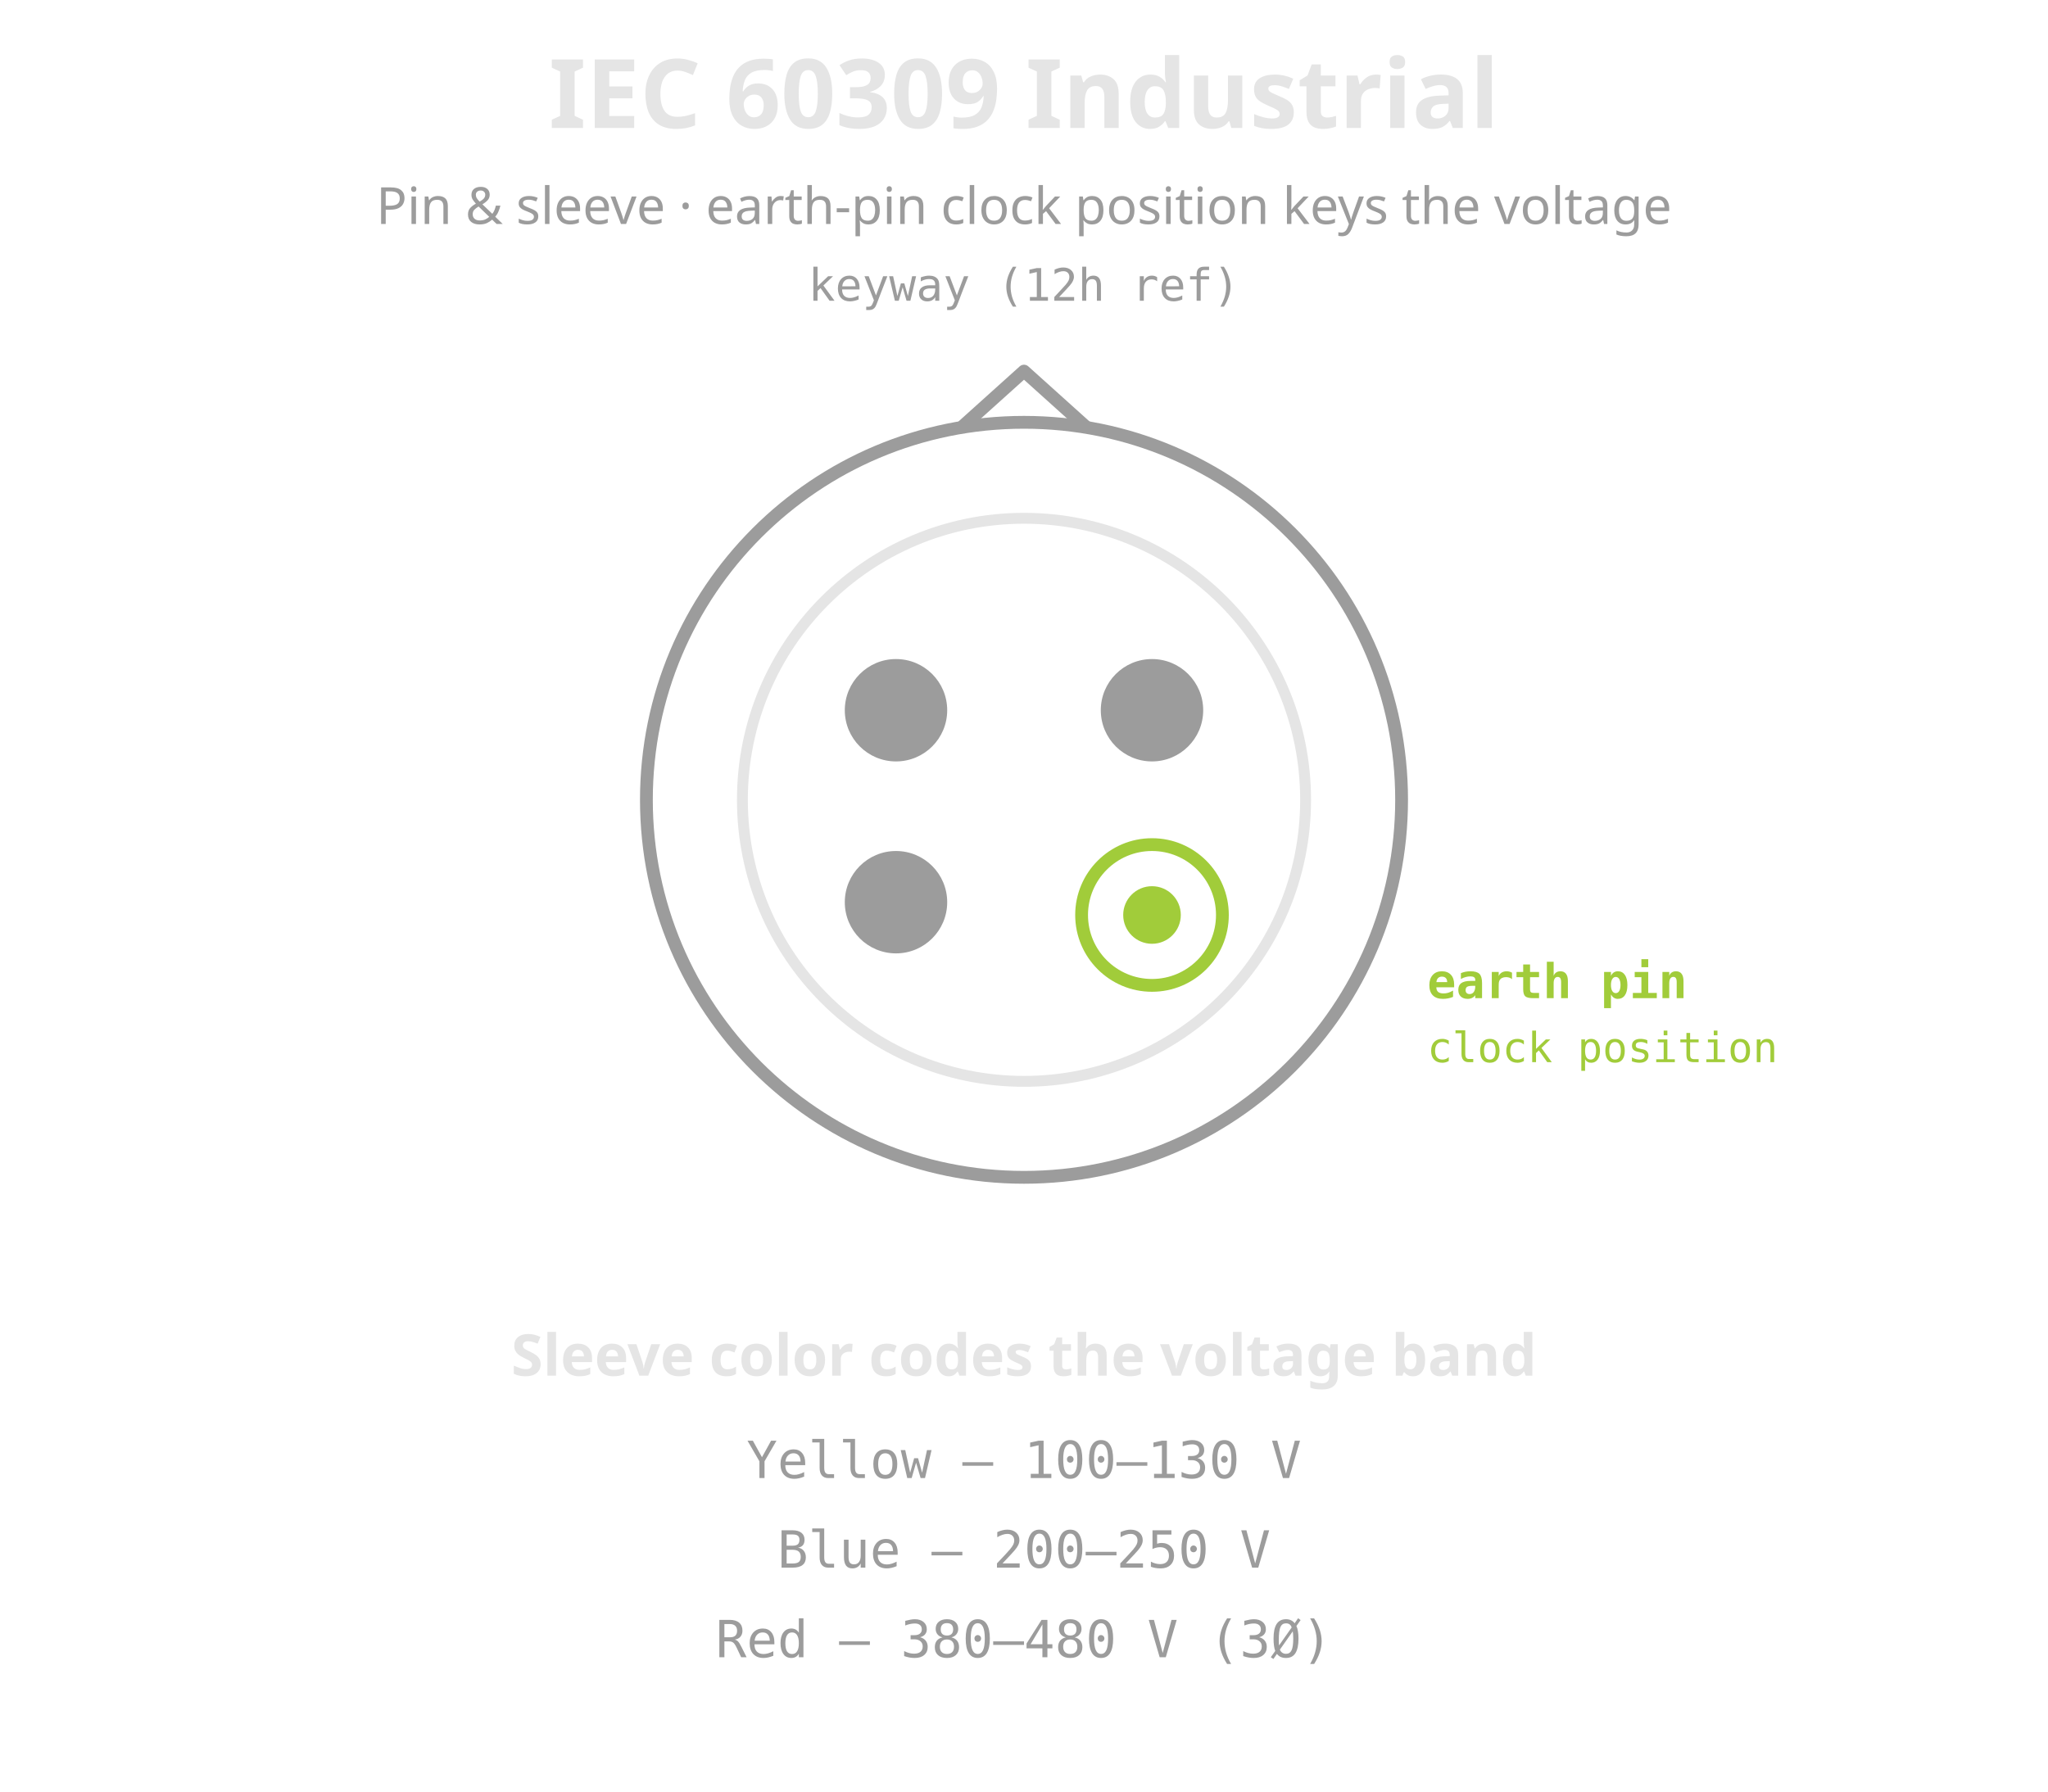
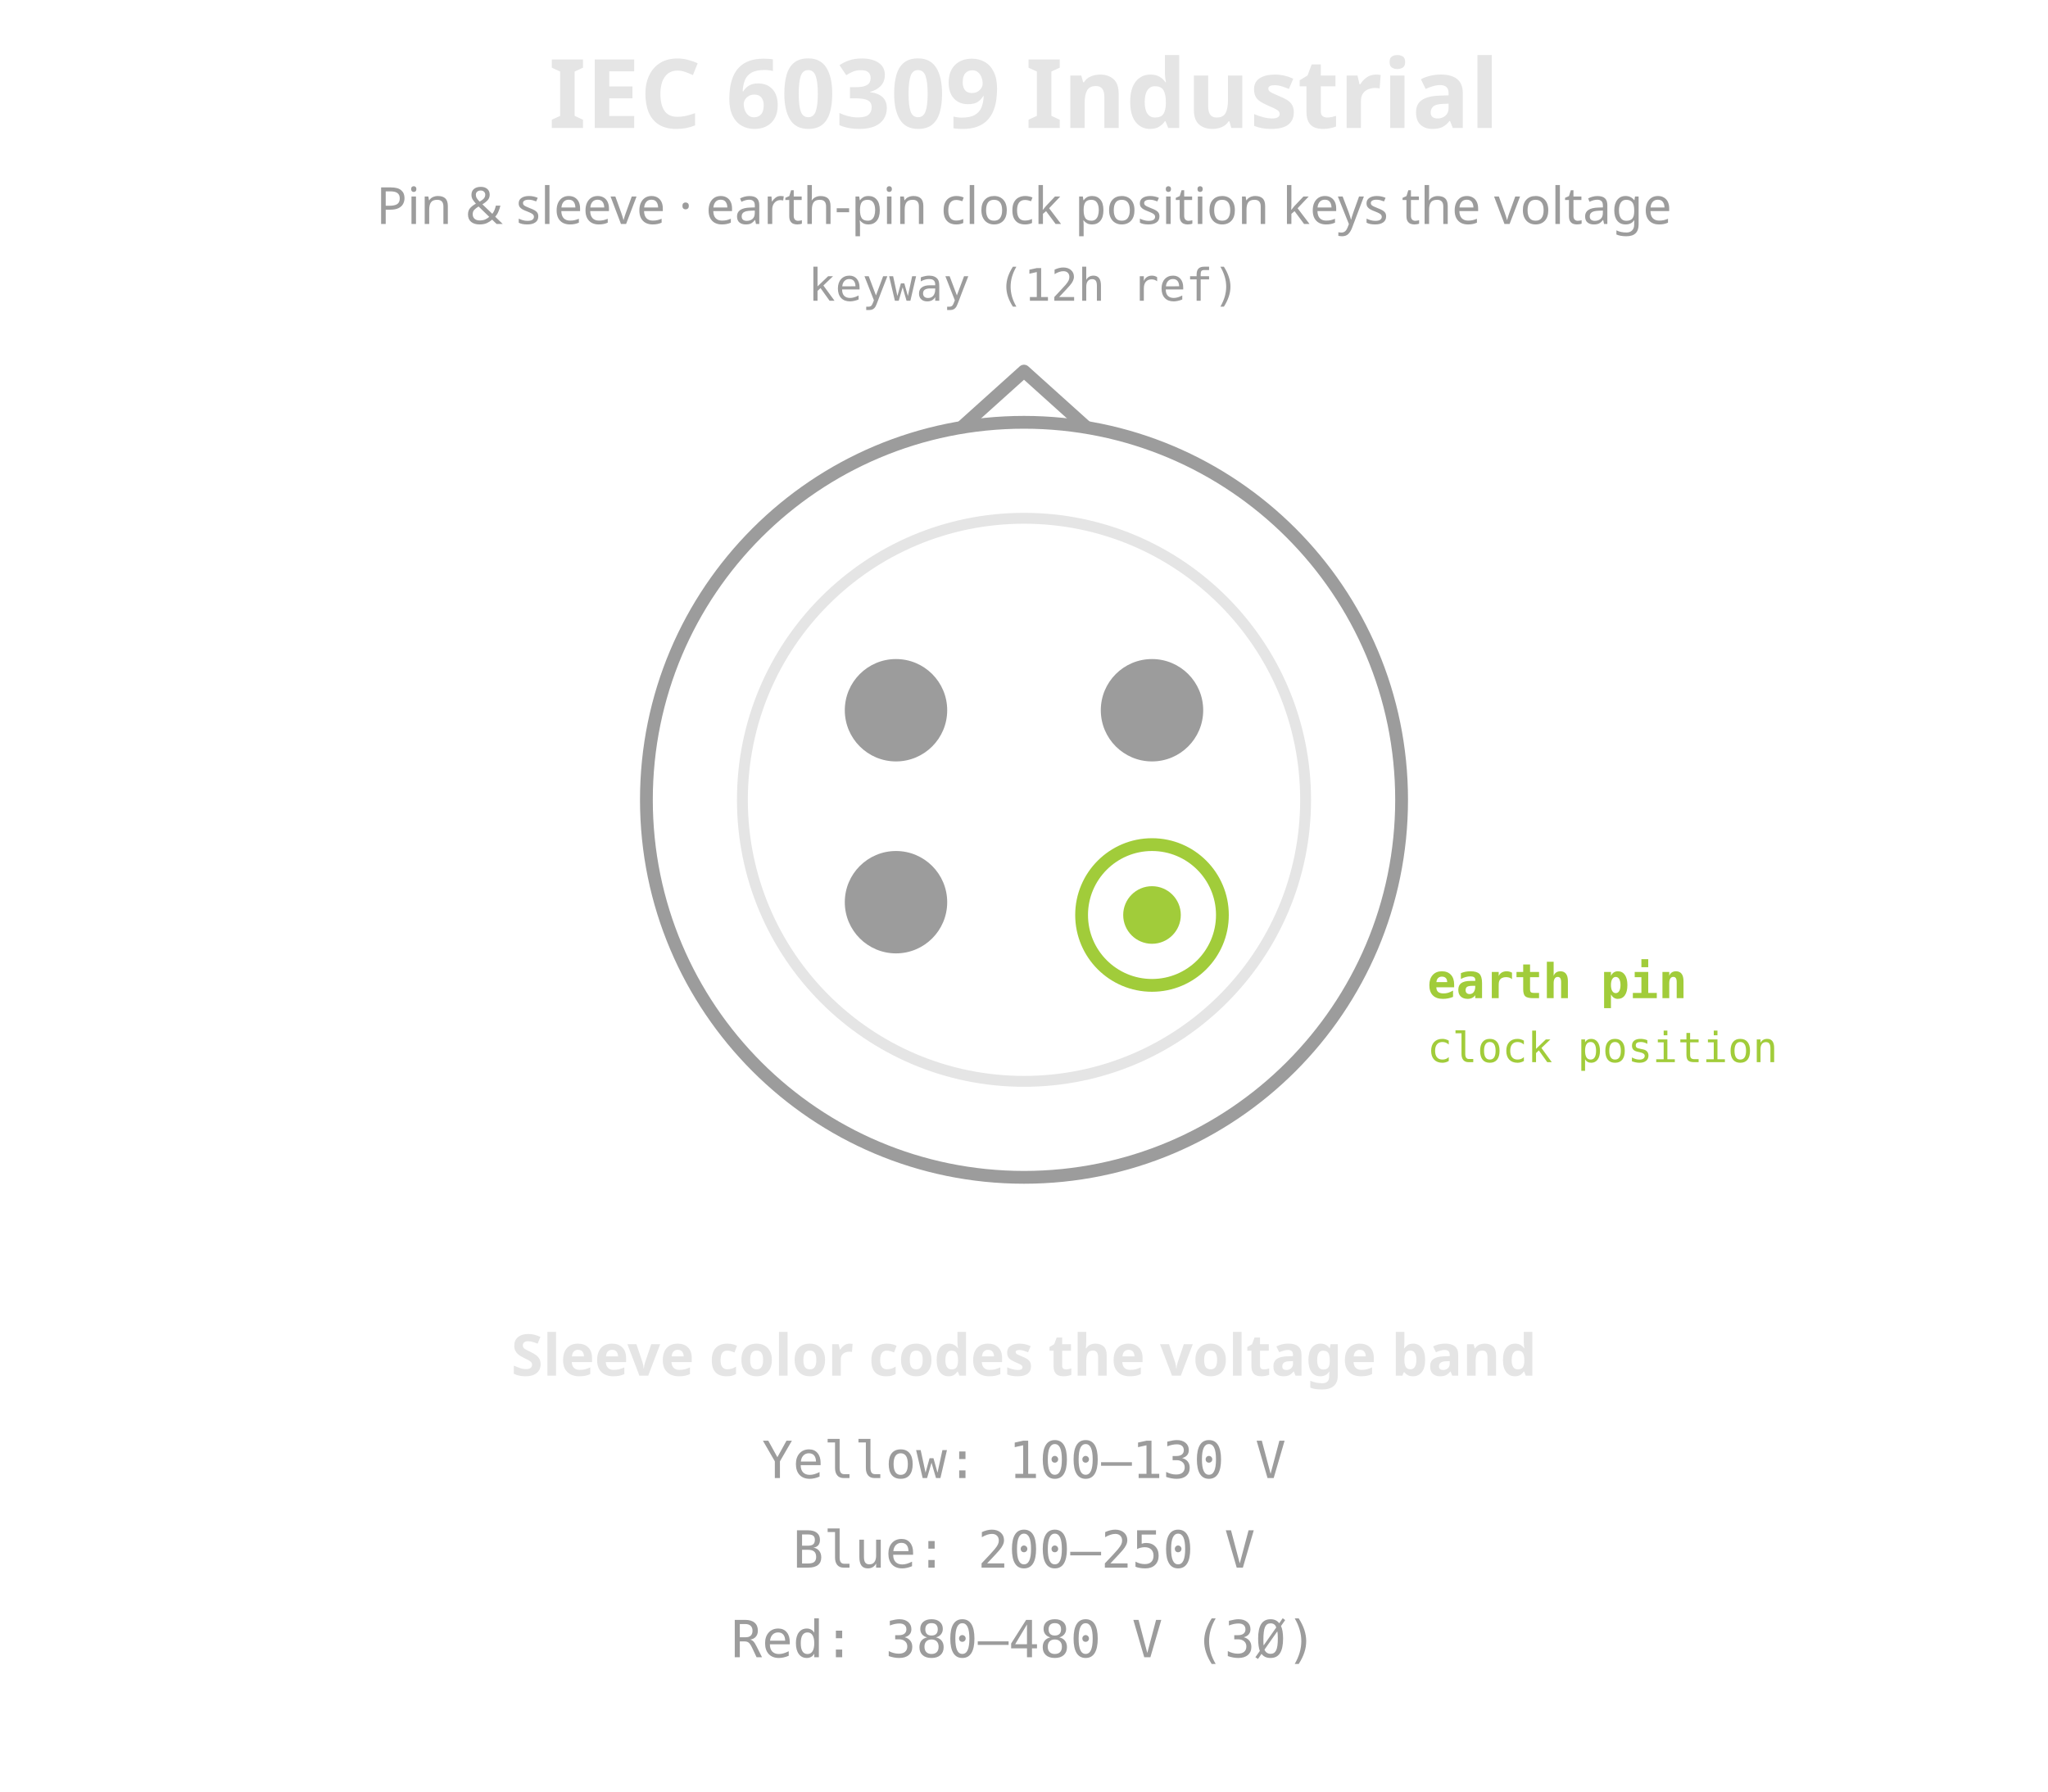
<svg xmlns="http://www.w3.org/2000/svg" viewBox="0 0 640 560" width="640" height="560" font-family="IBM Plex Sans, sans-serif" fill="none">
  <text x="320" y="40" fill="#E5E5E5" font-size="30" font-weight="600" text-anchor="middle">IEC 60309 Industrial</text>
  <text x="320" y="70" fill="#9C9C9C" font-size="16" font-weight="500" text-anchor="middle">Pin &amp; sleeve · earth-pin clock position keys the voltage</text>
  <g>
    <circle cx="320" cy="250" r="118" stroke="#9C9C9C" stroke-width="4" />
    <circle cx="320" cy="250" r="88" stroke="#E5E5E5" stroke-width="3.4" />
    <path d="M 300 134 L 320 116 L 340 134" stroke="#9C9C9C" stroke-width="4" stroke-linejoin="round" />
    <circle cx="280" cy="222" r="16" fill="#9C9C9C" />
    <circle cx="360" cy="222" r="16" fill="#9C9C9C" />
    <circle cx="280" cy="282" r="16" fill="#9C9C9C" />
    <circle cx="360" cy="286" r="22" stroke="#A1CC3A" stroke-width="4" fill="none" />
    <circle cx="360" cy="286" r="9" fill="#A1CC3A" />
  </g>
  <text x="320" y="94" fill="#9C9C9C" font-size="14" font-weight="500" text-anchor="middle" font-family="DM Mono, monospace">keyway (12h ref)</text>
  <text x="446" y="312" fill="#A1CC3A" font-size="15" font-weight="600" text-anchor="start" font-family="DM Mono, monospace">earth pin</text>
  <text x="446" y="332" fill="#A1CC3A" font-size="13" font-weight="500" text-anchor="start" font-family="DM Mono, monospace">clock position</text>
  <text x="320" y="430" fill="#E5E5E5" font-size="18" font-weight="600" text-anchor="middle">Sleeve color codes the voltage band</text>
  <g font-size="16" font-weight="500" font-family="DM Mono, monospace" fill="#9C9C9C" text-anchor="middle">
-     <text x="320" y="462">Yellow — 100–130 V</text>
-     <text x="320" y="490">Blue — 200–250 V</text>
-     <text x="320" y="518">Red — 380–480 V (3Ø)</text>
+     <text x="320" y="462">Yellow: 100–130 V</text>
+     <text x="320" y="490">Blue: 200–250 V</text>
+     <text x="320" y="518">Red: 380–480 V (3Ø)</text>
  </g>
</svg>
